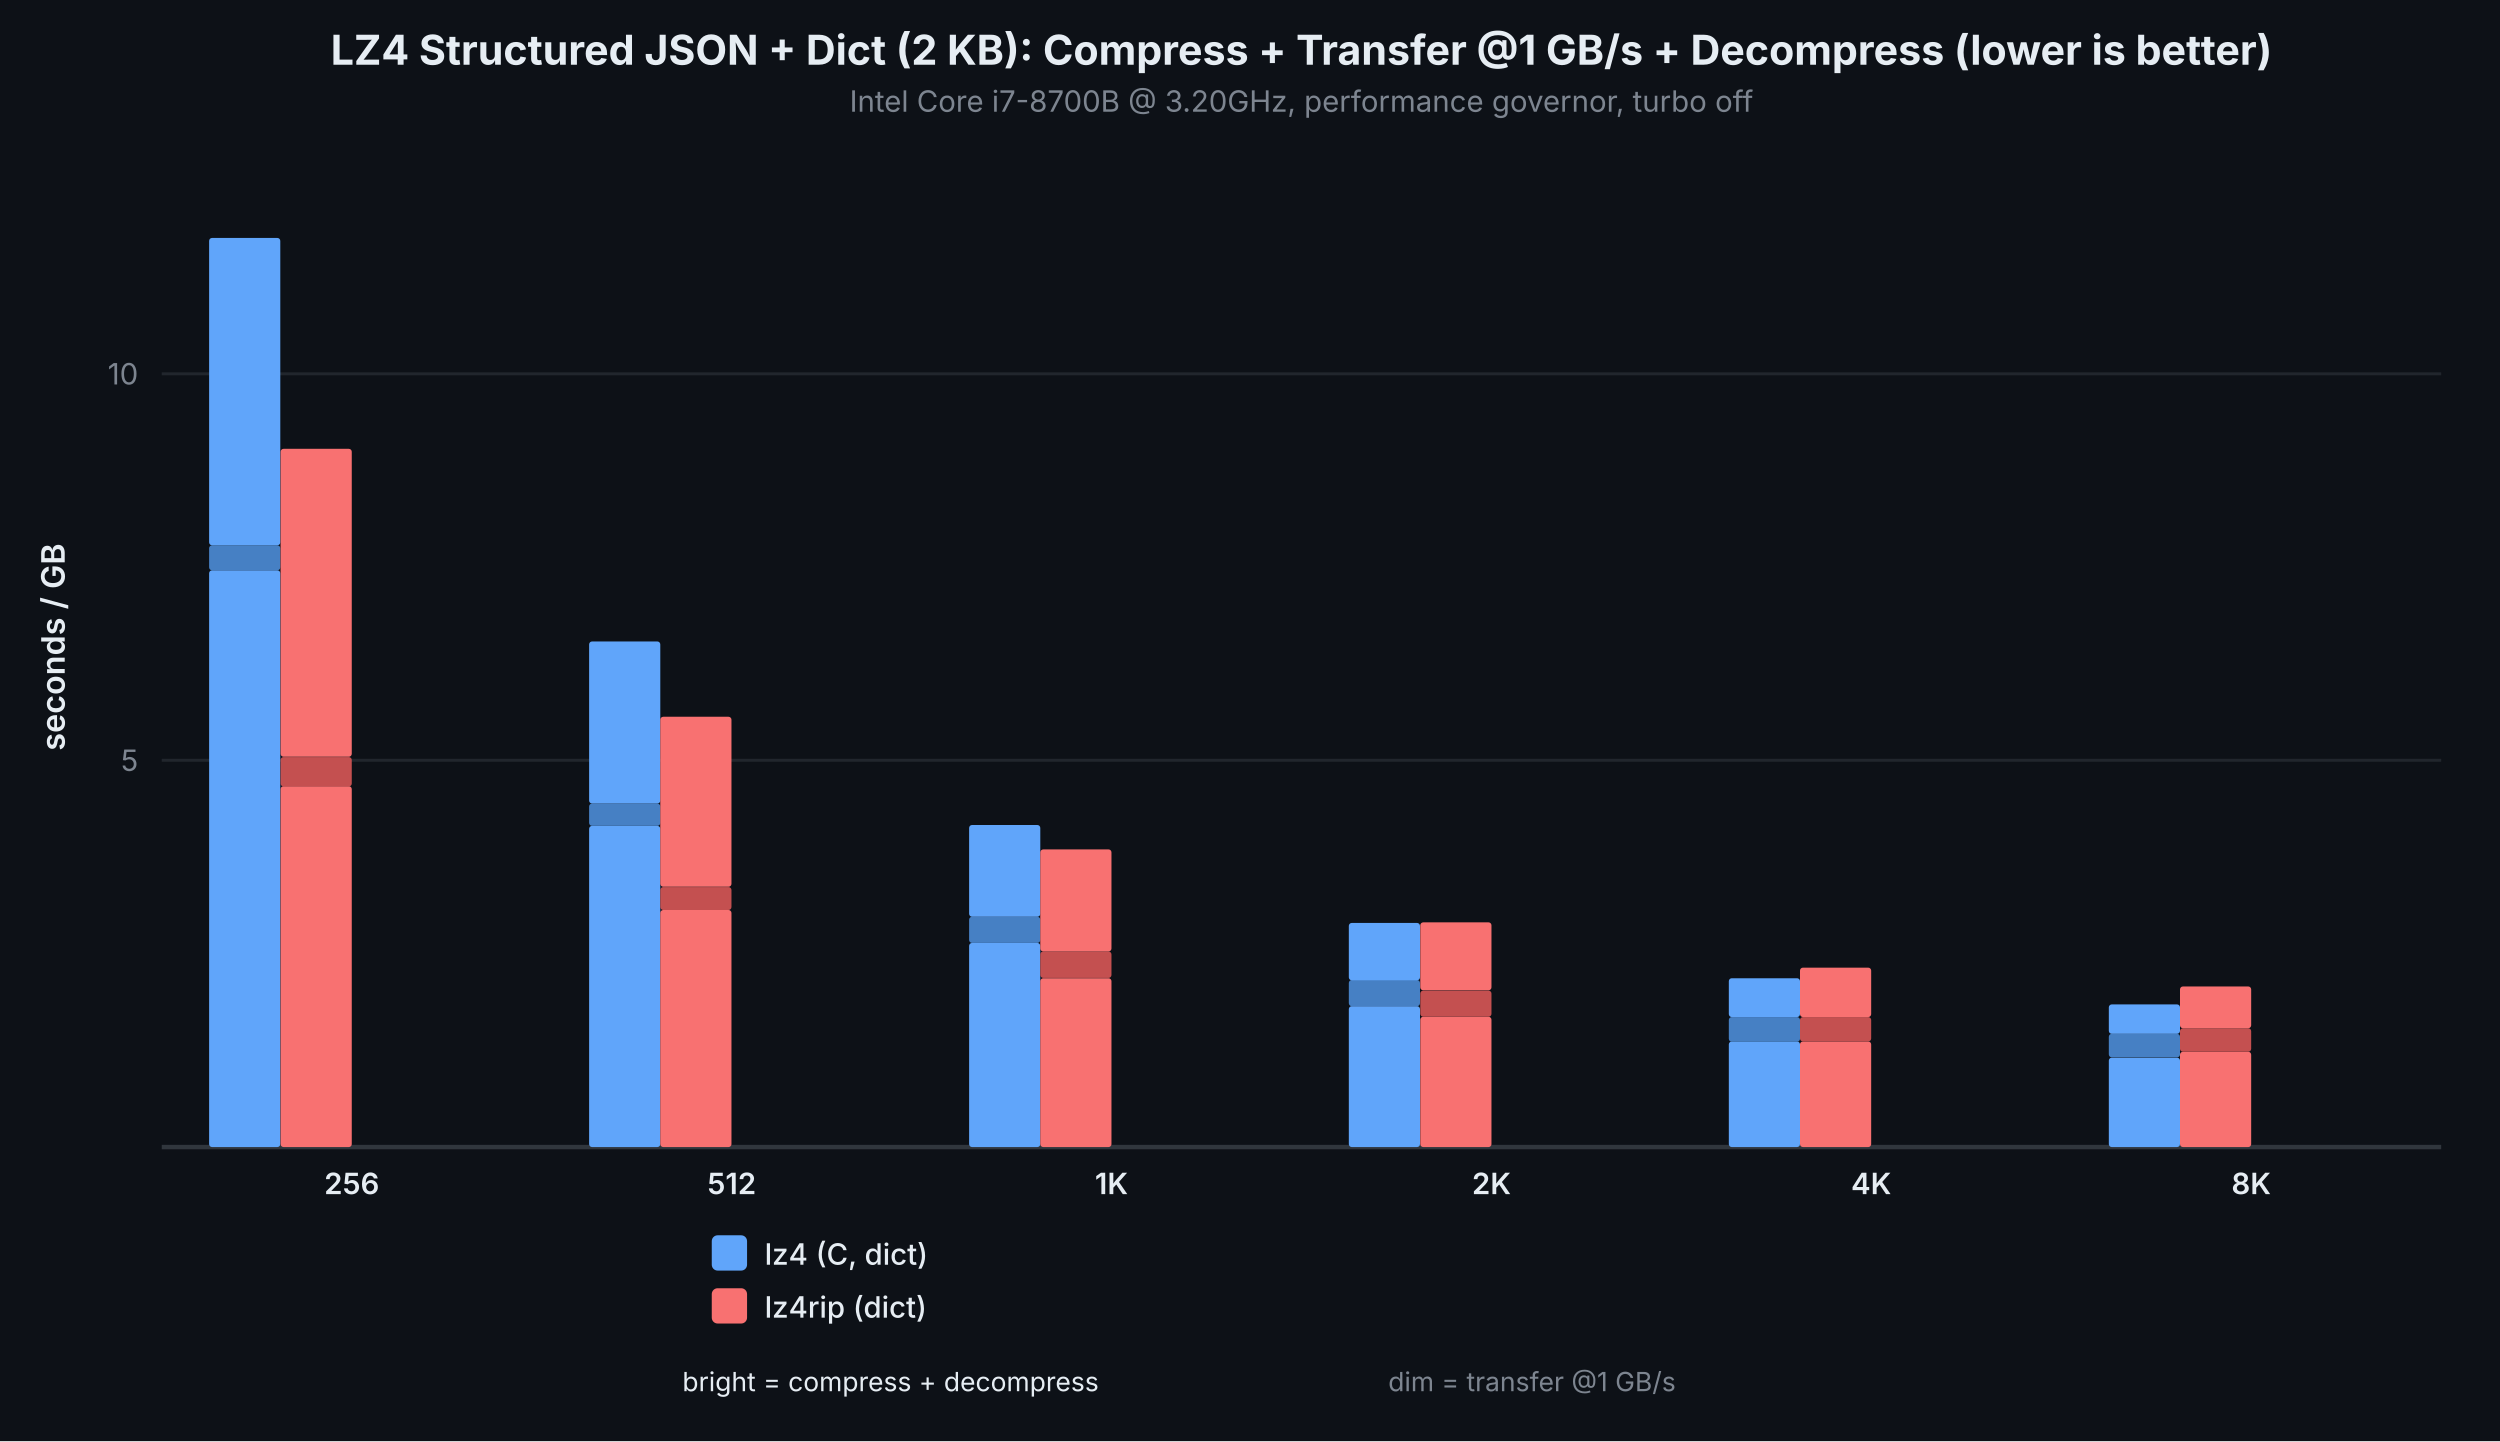
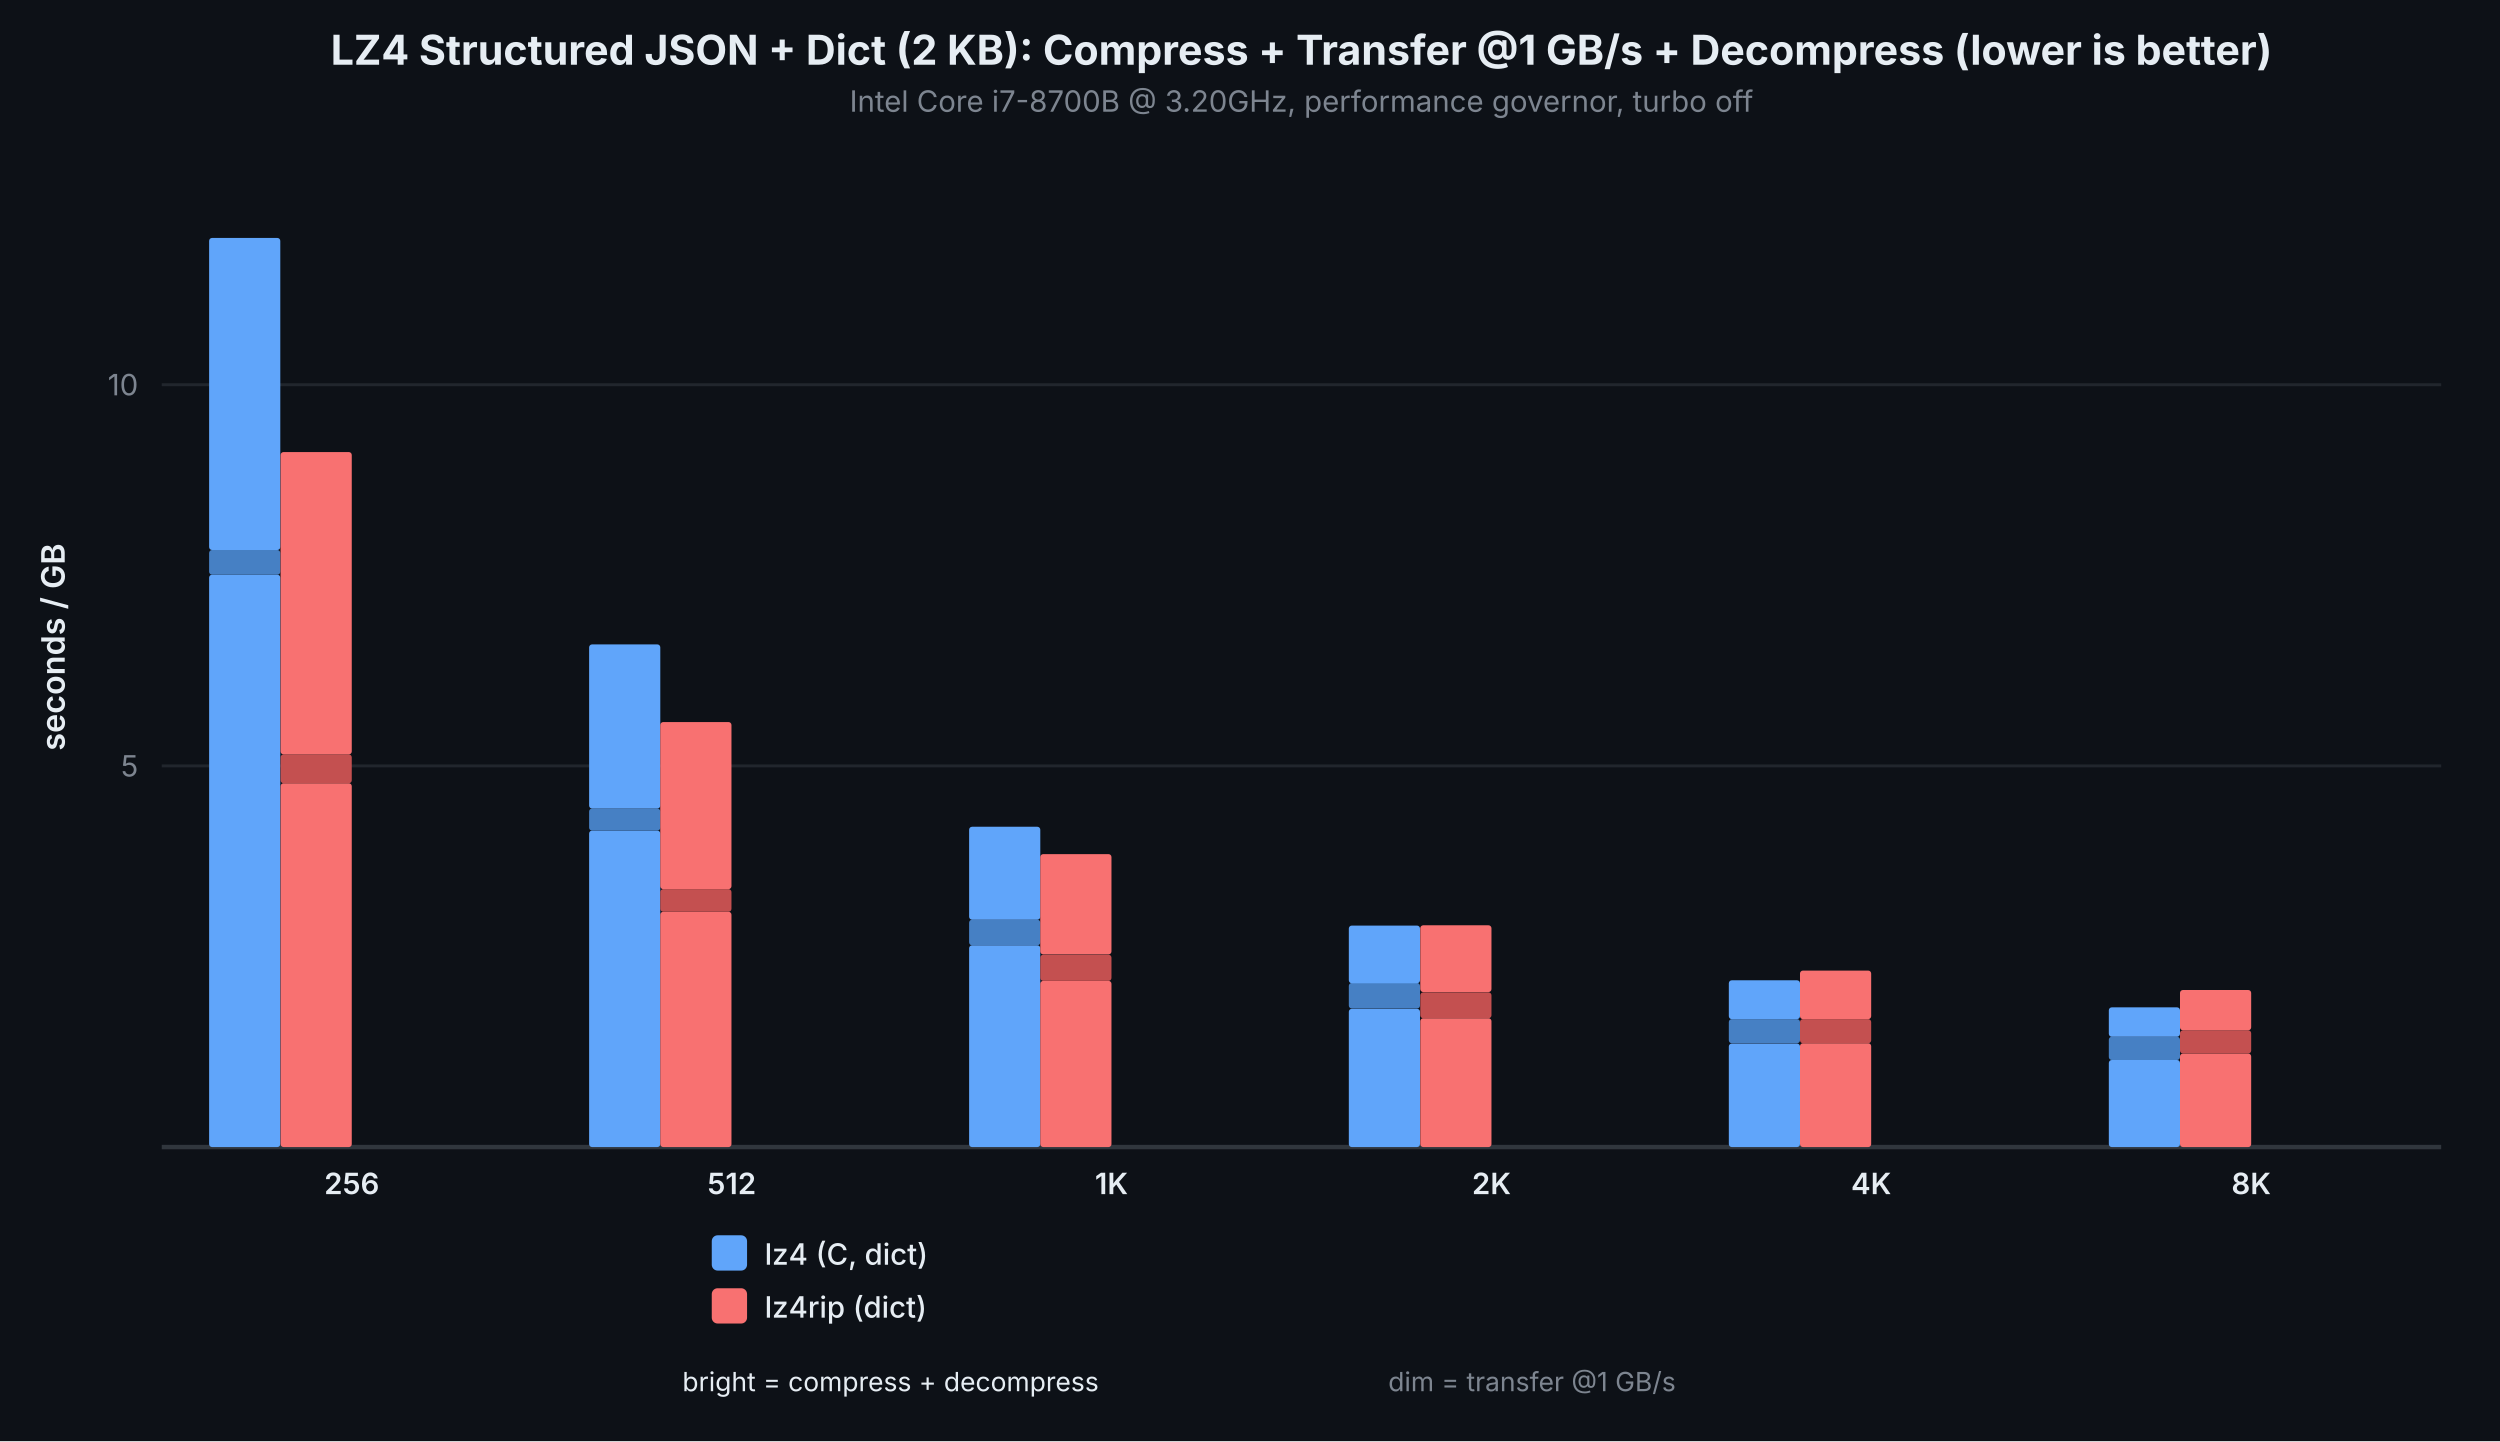
<svg xmlns="http://www.w3.org/2000/svg" viewBox="0 0 850 490" font-family="system-ui, -apple-system, sans-serif">
  <rect width="850" height="490" fill="#0d1117" />
  <text x="442.5" y="22" text-anchor="middle" fill="#e6edf3" font-size="14" font-weight="700">LZ4 Structured JSON + Dict (2 KB): Compress + Transfer @1 GB/s + Decompress (lower is better)</text>
  <text x="442.5" y="38" text-anchor="middle" fill="#7d8590" font-size="10">Intel Core i7-8700B @ 3.20GHz, performance governor, turbo off</text>
-   <line x1="55" y1="258.5" x2="830" y2="258.5" stroke="#21262d" stroke-width="1" />
-   <text x="47" y="258.5" text-anchor="end" dominant-baseline="middle" fill="#7d8590" font-size="10">5</text>
-   <line x1="55" y1="127.1" x2="830" y2="127.1" stroke="#21262d" stroke-width="1" />
-   <text x="47" y="127.1" text-anchor="end" dominant-baseline="middle" fill="#7d8590" font-size="10">10</text>
+   <line x1="55" y1="260.4" x2="830" y2="260.4" stroke="#21262d" stroke-width="1" />
+   <text x="47" y="260.4" text-anchor="end" dominant-baseline="middle" fill="#7d8590" font-size="10">5</text>
+   <line x1="55" y1="130.8" x2="830" y2="130.8" stroke="#21262d" stroke-width="1" />
+   <text x="47" y="130.8" text-anchor="end" dominant-baseline="middle" fill="#7d8590" font-size="10">10</text>
  <line x1="55" y1="390" x2="830" y2="390" stroke="#30363d" stroke-width="1.5" />
  <text x="22" y="220.0" text-anchor="middle" fill="#e6edf3" font-size="11" font-weight="600" transform="rotate(-90,22,220.0)">seconds / GB</text>
-   <rect x="71.1" y="193.9" width="24.2" height="196.1" fill="#60a5fa" rx="1" />
-   <rect x="71.1" y="185.4" width="24.2" height="8.5" fill="#4680c4" rx="1" />
-   <rect x="71.1" y="80.9" width="24.2" height="104.5" fill="#60a5fa" rx="1" />
-   <rect x="95.4" y="267.3" width="24.2" height="122.7" fill="#f87171" rx="1" />
-   <rect x="95.4" y="257.4" width="24.2" height="10.0" fill="#c45050" rx="1" />
-   <rect x="95.4" y="152.6" width="24.2" height="104.7" fill="#f87171" rx="1" />
+   <rect x="71.1" y="195.4" width="24.2" height="194.6" fill="#60a5fa" rx="1" />
+   <rect x="71.1" y="187.0" width="24.2" height="8.4" fill="#4680c4" rx="1" />
+   <rect x="71.1" y="80.9" width="24.2" height="106.1" fill="#60a5fa" rx="1" />
+   <rect x="95.4" y="266.3" width="24.2" height="123.7" fill="#f87171" rx="1" />
+   <rect x="95.4" y="256.5" width="24.2" height="9.8" fill="#c45050" rx="1" />
+   <rect x="95.4" y="153.7" width="24.2" height="102.8" fill="#f87171" rx="1" />
  <text x="119.6" y="406" text-anchor="middle" fill="#e6edf3" font-size="10" font-weight="600">256</text>
-   <rect x="200.3" y="280.8" width="24.2" height="109.2" fill="#60a5fa" rx="1" />
-   <rect x="200.3" y="273.2" width="24.2" height="7.6" fill="#4680c4" rx="1" />
-   <rect x="200.3" y="218.1" width="24.2" height="55.1" fill="#60a5fa" rx="1" />
-   <rect x="224.5" y="309.4" width="24.2" height="80.6" fill="#f87171" rx="1" />
-   <rect x="224.5" y="301.6" width="24.2" height="7.8" fill="#c45050" rx="1" />
-   <rect x="224.5" y="243.7" width="24.2" height="57.8" fill="#f87171" rx="1" />
+   <rect x="200.3" y="282.4" width="24.2" height="107.6" fill="#60a5fa" rx="1" />
+   <rect x="200.3" y="274.9" width="24.2" height="7.5" fill="#4680c4" rx="1" />
+   <rect x="200.3" y="219.1" width="24.2" height="55.8" fill="#60a5fa" rx="1" />
+   <rect x="224.5" y="310.0" width="24.2" height="80.0" fill="#f87171" rx="1" />
+   <rect x="224.5" y="302.3" width="24.2" height="7.7" fill="#c45050" rx="1" />
+   <rect x="224.5" y="245.5" width="24.2" height="56.8" fill="#f87171" rx="1" />
  <text x="248.8" y="406" text-anchor="middle" fill="#e6edf3" font-size="10" font-weight="600">512</text>
-   <rect x="329.5" y="320.6" width="24.2" height="69.4" fill="#60a5fa" rx="1" />
-   <rect x="329.5" y="311.7" width="24.2" height="8.9" fill="#4680c4" rx="1" />
-   <rect x="329.5" y="280.5" width="24.2" height="31.2" fill="#60a5fa" rx="1" />
-   <rect x="353.7" y="332.6" width="24.2" height="57.4" fill="#f87171" rx="1" />
-   <rect x="353.7" y="323.5" width="24.2" height="9.0" fill="#c45050" rx="1" />
-   <rect x="353.7" y="288.8" width="24.2" height="34.7" fill="#f87171" rx="1" />
+   <rect x="329.5" y="321.4" width="24.2" height="68.6" fill="#60a5fa" rx="1" />
+   <rect x="329.5" y="312.7" width="24.2" height="8.7" fill="#4680c4" rx="1" />
+   <rect x="329.5" y="281.1" width="24.2" height="31.6" fill="#60a5fa" rx="1" />
+   <rect x="353.7" y="333.5" width="24.2" height="56.5" fill="#f87171" rx="1" />
+   <rect x="353.7" y="324.6" width="24.2" height="8.9" fill="#c45050" rx="1" />
+   <rect x="353.7" y="290.4" width="24.2" height="34.1" fill="#f87171" rx="1" />
  <text x="377.9" y="406" text-anchor="middle" fill="#e6edf3" font-size="10" font-weight="600">1K</text>
-   <rect x="458.6" y="342.1" width="24.2" height="47.9" fill="#60a5fa" rx="1" />
-   <rect x="458.6" y="333.2" width="24.2" height="8.9" fill="#4680c4" rx="1" />
-   <rect x="458.6" y="313.8" width="24.2" height="19.5" fill="#60a5fa" rx="1" />
-   <rect x="482.9" y="345.7" width="24.2" height="44.3" fill="#f87171" rx="1" />
-   <rect x="482.9" y="336.8" width="24.2" height="8.9" fill="#c45050" rx="1" />
-   <rect x="482.9" y="313.6" width="24.2" height="23.1" fill="#f87171" rx="1" />
+   <rect x="458.6" y="343.0" width="24.2" height="47.0" fill="#60a5fa" rx="1" />
+   <rect x="458.6" y="334.2" width="24.2" height="8.7" fill="#4680c4" rx="1" />
+   <rect x="458.6" y="314.7" width="24.2" height="19.6" fill="#60a5fa" rx="1" />
+   <rect x="482.9" y="346.2" width="24.2" height="43.8" fill="#f87171" rx="1" />
+   <rect x="482.9" y="337.4" width="24.2" height="8.8" fill="#c45050" rx="1" />
+   <rect x="482.9" y="314.6" width="24.2" height="22.7" fill="#f87171" rx="1" />
  <text x="507.1" y="406" text-anchor="middle" fill="#e6edf3" font-size="10" font-weight="600">2K</text>
-   <rect x="587.8" y="354.1" width="24.2" height="35.9" fill="#60a5fa" rx="1" />
-   <rect x="587.8" y="345.8" width="24.2" height="8.4" fill="#4680c4" rx="1" />
-   <rect x="587.8" y="332.6" width="24.2" height="13.2" fill="#60a5fa" rx="1" />
-   <rect x="612.0" y="354.1" width="24.2" height="35.9" fill="#f87171" rx="1" />
-   <rect x="612.0" y="345.8" width="24.2" height="8.3" fill="#c45050" rx="1" />
-   <rect x="612.0" y="329.0" width="24.2" height="16.8" fill="#f87171" rx="1" />
+   <rect x="587.8" y="354.8" width="24.2" height="35.2" fill="#60a5fa" rx="1" />
+   <rect x="587.8" y="346.5" width="24.2" height="8.2" fill="#4680c4" rx="1" />
+   <rect x="587.8" y="333.3" width="24.2" height="13.2" fill="#60a5fa" rx="1" />
+   <rect x="612.0" y="354.7" width="24.2" height="35.3" fill="#f87171" rx="1" />
+   <rect x="612.0" y="346.5" width="24.2" height="8.2" fill="#c45050" rx="1" />
+   <rect x="612.0" y="330.0" width="24.2" height="16.5" fill="#f87171" rx="1" />
  <text x="636.2" y="406" text-anchor="middle" fill="#e6edf3" font-size="10" font-weight="600">4K</text>
-   <rect x="717.0" y="359.6" width="24.2" height="30.4" fill="#60a5fa" rx="1" />
-   <rect x="717.0" y="351.5" width="24.2" height="8.0" fill="#4680c4" rx="1" />
-   <rect x="717.0" y="341.5" width="24.2" height="10.0" fill="#60a5fa" rx="1" />
-   <rect x="741.2" y="357.6" width="24.2" height="32.4" fill="#f87171" rx="1" />
-   <rect x="741.2" y="349.6" width="24.2" height="8.0" fill="#c45050" rx="1" />
-   <rect x="741.2" y="335.4" width="24.2" height="14.2" fill="#f87171" rx="1" />
+   <rect x="717.0" y="360.4" width="24.2" height="29.6" fill="#60a5fa" rx="1" />
+   <rect x="717.0" y="352.5" width="24.2" height="7.9" fill="#4680c4" rx="1" />
+   <rect x="717.0" y="342.5" width="24.2" height="10.0" fill="#60a5fa" rx="1" />
+   <rect x="741.2" y="358.2" width="24.2" height="31.8" fill="#f87171" rx="1" />
+   <rect x="741.2" y="350.3" width="24.2" height="7.9" fill="#c45050" rx="1" />
+   <rect x="741.2" y="336.6" width="24.2" height="13.7" fill="#f87171" rx="1" />
  <text x="765.4" y="406" text-anchor="middle" fill="#e6edf3" font-size="10" font-weight="600">8K</text>
  <rect x="242" y="420" width="12" height="12" fill="#60a5fa" rx="2" />
  <text x="260" y="430" fill="#e6edf3" font-size="10" font-weight="500">lz4 (C, dict)</text>
  <rect x="242" y="438" width="12" height="12" fill="#f87171" rx="2" />
  <text x="260" y="448" fill="#e6edf3" font-size="10" font-weight="500">lz4rip (dict)</text>
  <text x="232" y="473" fill="#e6edf3" font-size="9">bright = compress + decompress</text>
  <text x="472" y="473" fill="#7d8590" font-size="9">dim = transfer @1 GB/s</text>
</svg>
